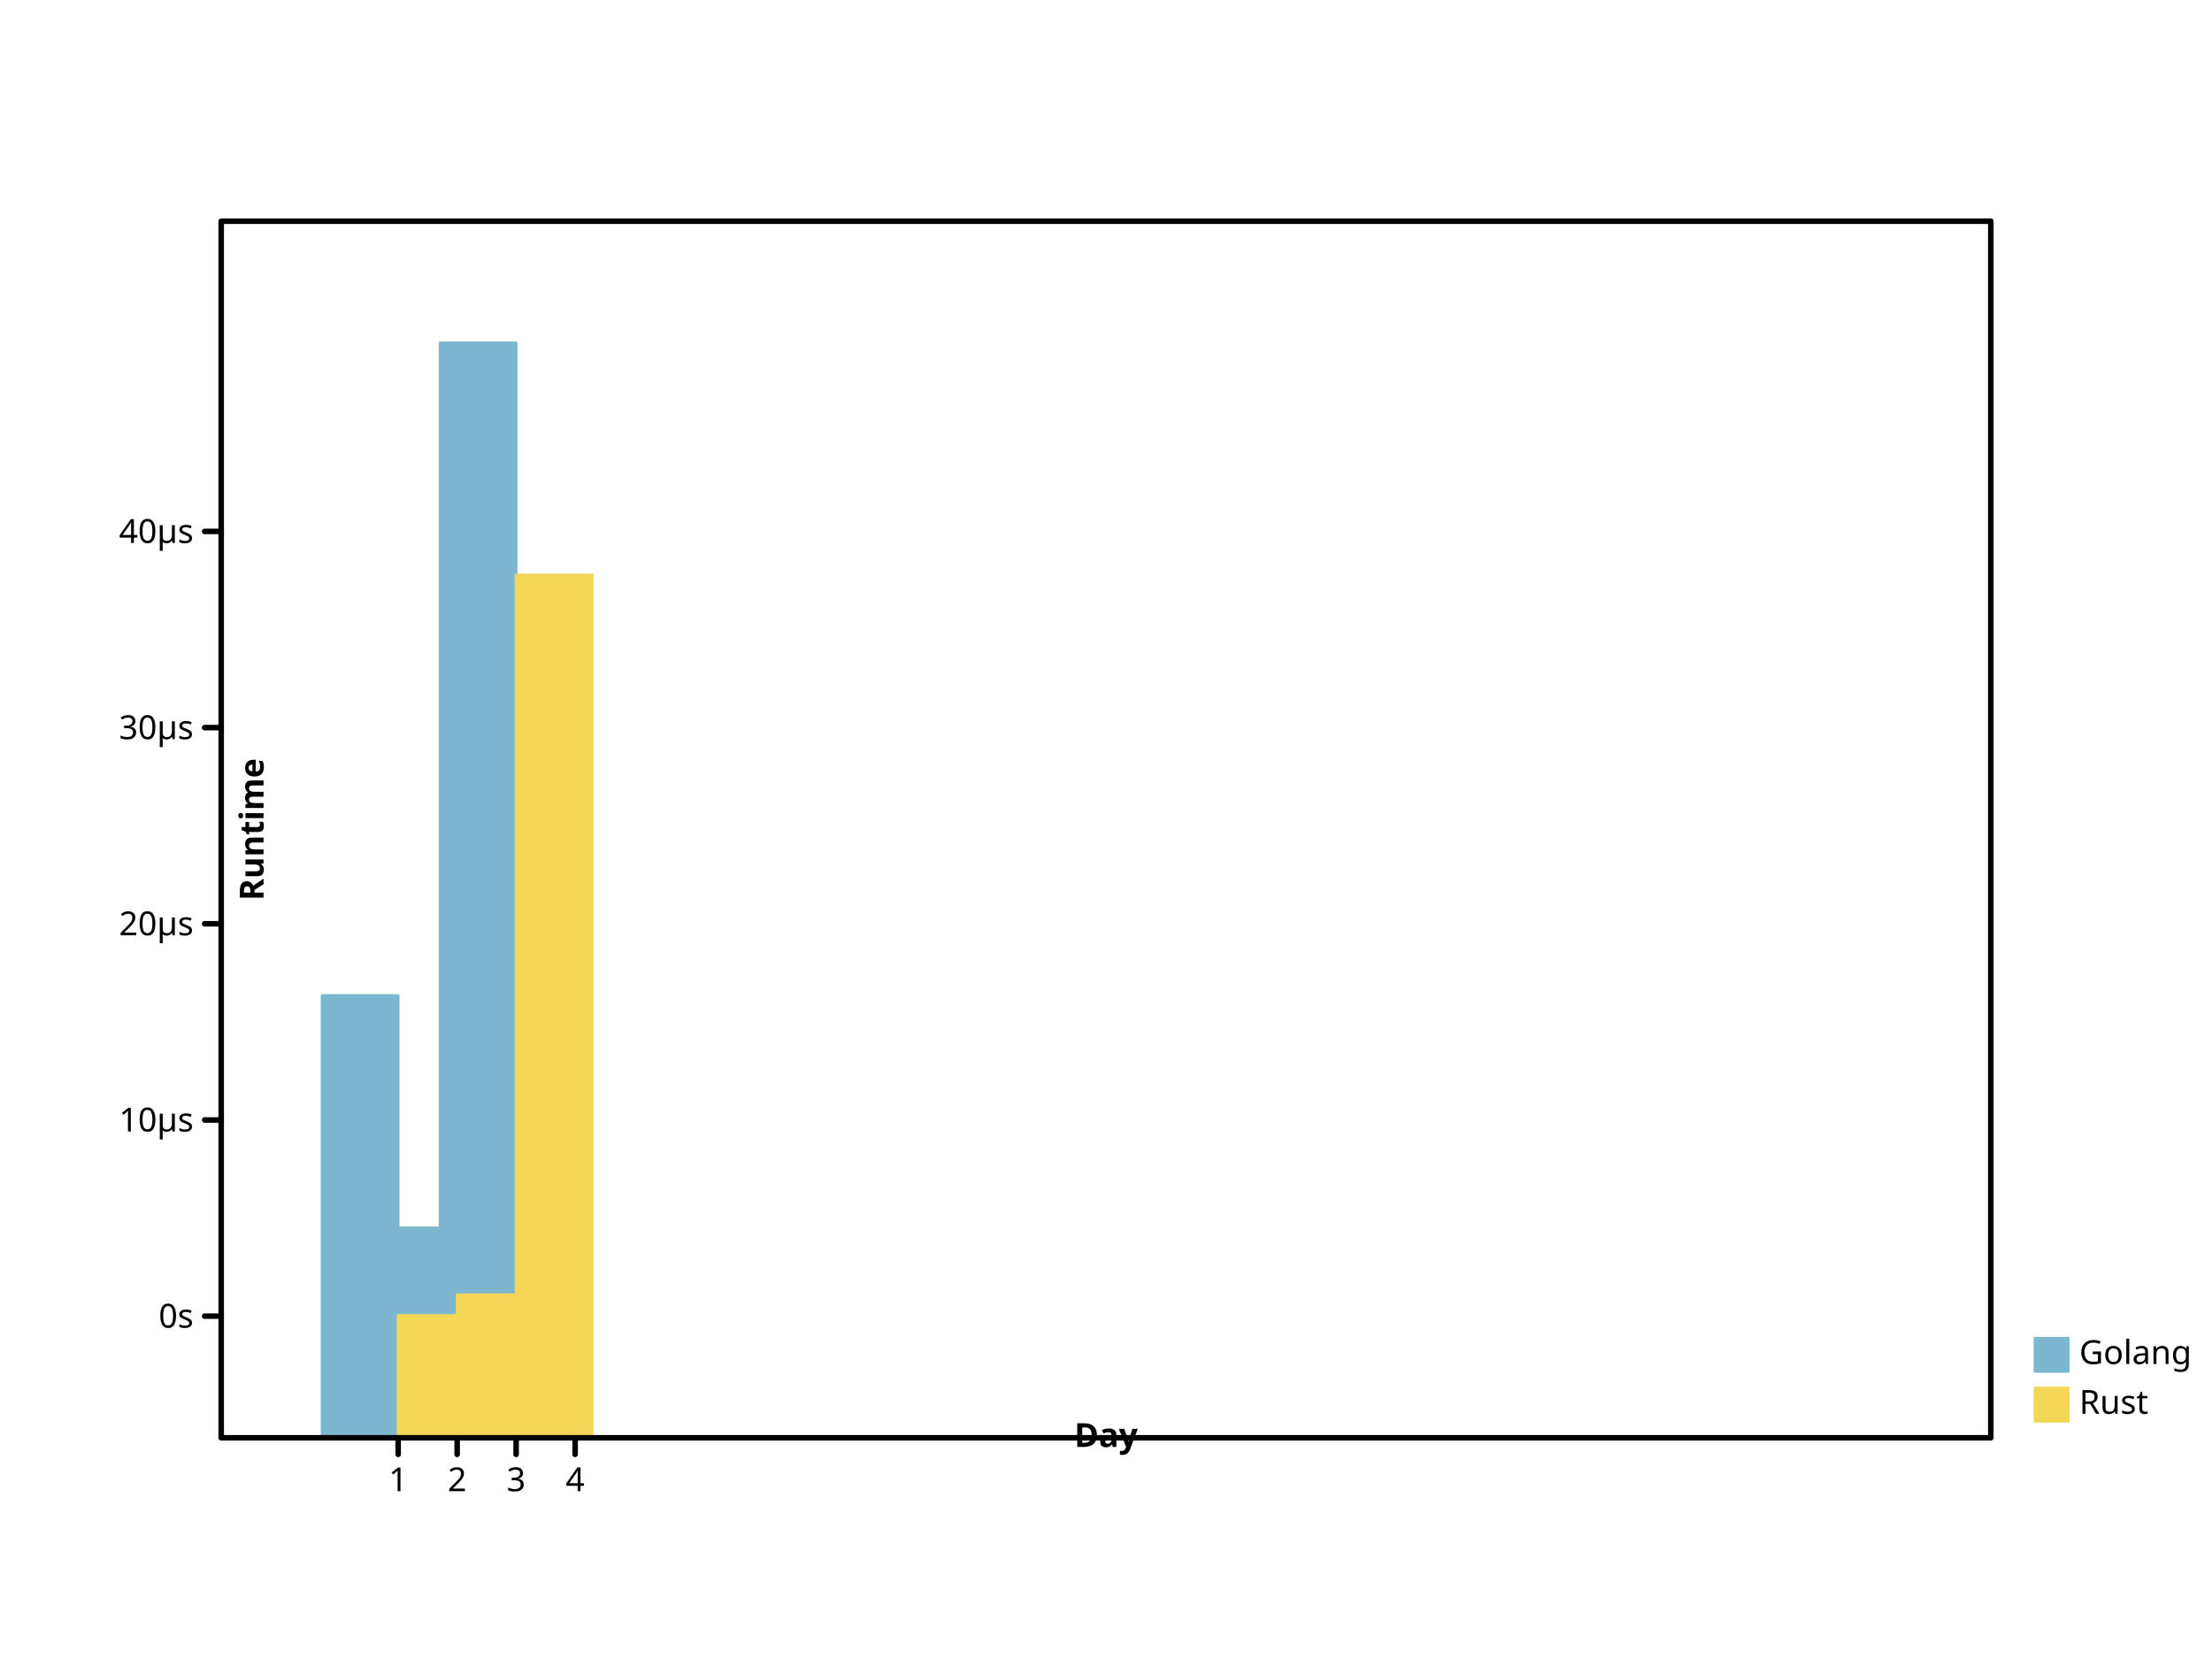
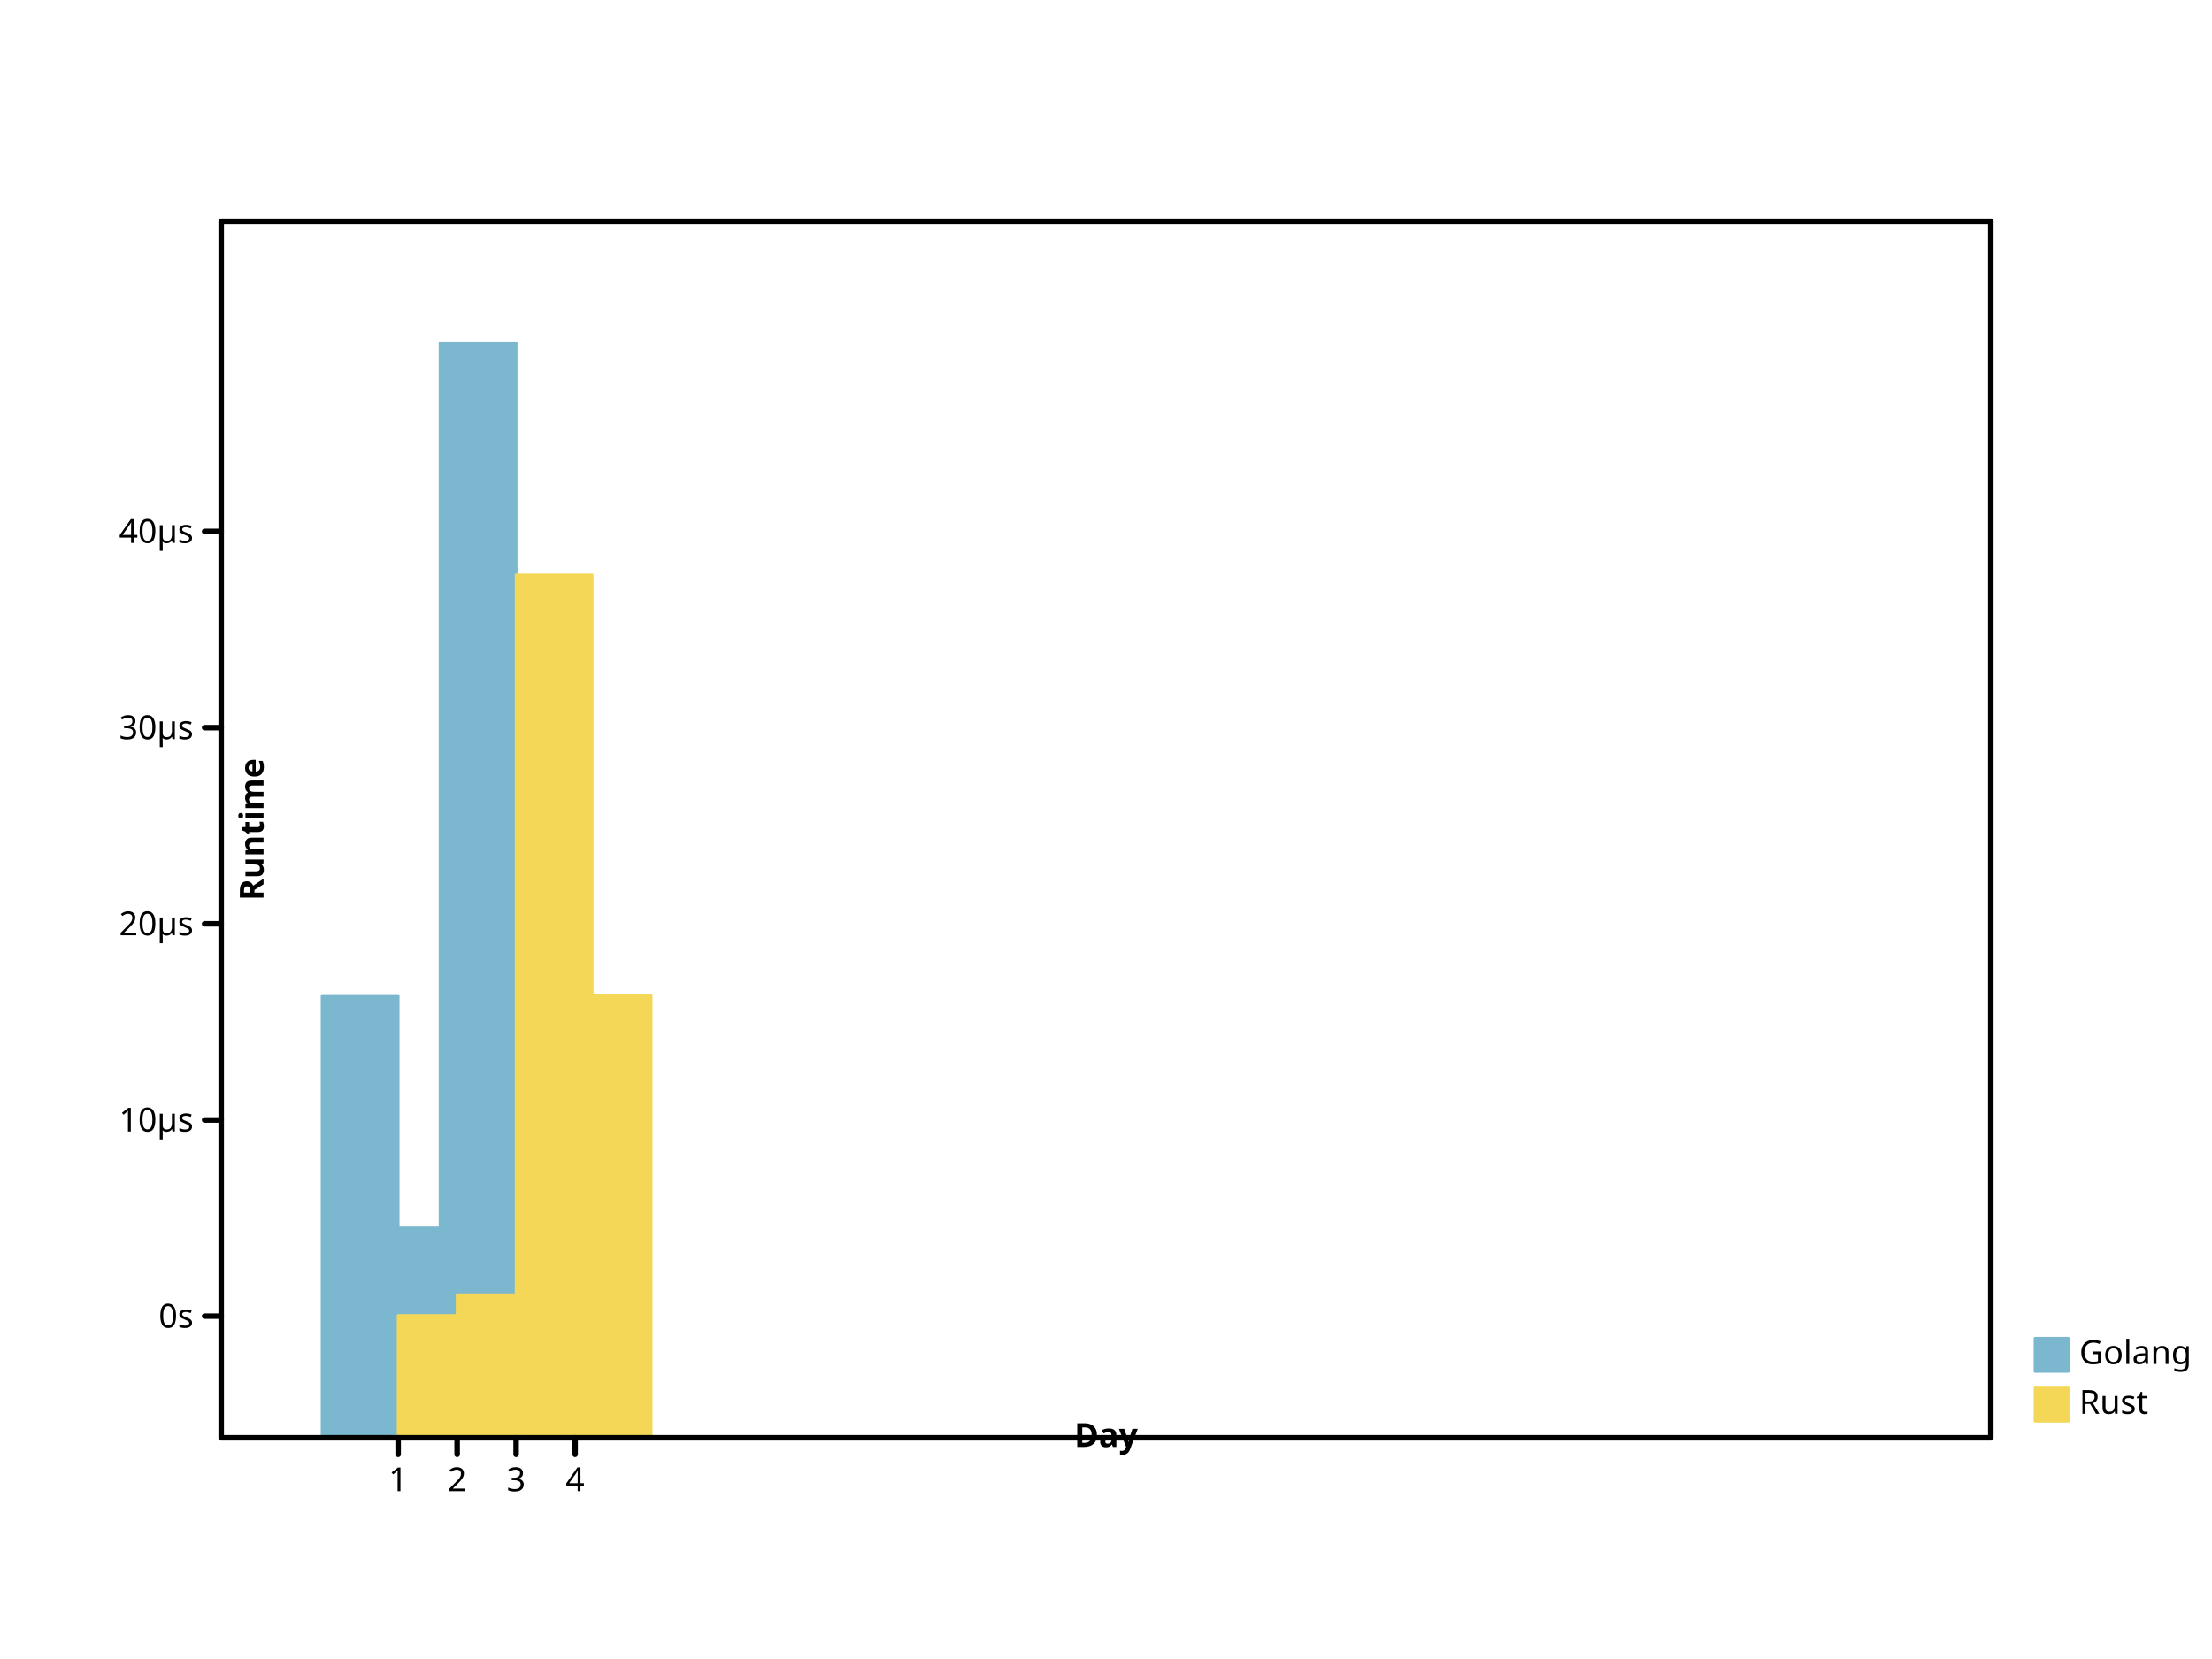
<svg xmlns="http://www.w3.org/2000/svg" width="800" height="600" viewbox="0 0 800 600" preserveAspectRatio="xMidYMid meet">
  <defs>
-     <marker refY="5" markerUnits="userSpaceOnUse" markerWidth="2%" markerHeight="2%" id="circle" viewBox="0 0 10 10 " refX="5">
-       <circle cx="5" cy="5" r="3" fill="none" stroke="black" />
+     <marker markerWidth="2%" markerHeight="2%" id="circle" viewBox="0 0 10 10 " refX="5" refY="5" markerUnits="userSpaceOnUse">
+       <circle cy="5" r="3" fill="none" stroke="black" cx="5" />
    </marker>
-     <marker viewBox="0 0 10 10 " refX="5" refY="5" markerUnits="userSpaceOnUse" markerWidth="2%" markerHeight="2%" id="filled-circle">
+     <marker markerHeight="2%" id="filled-circle" viewBox="0 0 10 10 " refX="5" refY="5" markerUnits="userSpaceOnUse" markerWidth="2%">
      <circle cy="5" r="3" fill="black" stroke="none" cx="5" />
    </marker>
-     <marker id="square" viewBox="0 0 10 10 " refX="5" refY="5" markerUnits="userSpaceOnUse" markerWidth="2%" markerHeight="2%">
-       <rect y="2" width="6" height="6" fill="none" stroke="black" x="2" />
+     <marker refY="5" markerUnits="userSpaceOnUse" markerWidth="2%" markerHeight="2%" id="square" viewBox="0 0 10 10 " refX="5">
+       <rect stroke="black" x="2" y="2" width="6" height="6" fill="none" />
    </marker>
-     <marker markerWidth="2%" markerHeight="2%" id="filled-square" viewBox="0 0 10 10 " refX="5" refY="5" markerUnits="userSpaceOnUse">
-       <rect stroke="none" x="2" y="2" width="6" height="6" fill="black" />
+     <marker refX="5" refY="5" markerUnits="userSpaceOnUse" markerWidth="2%" markerHeight="2%" id="filled-square" viewBox="0 0 10 10 ">
+       <rect width="6" height="6" fill="black" stroke="none" x="2" y="2" />
    </marker>
  </defs>
-   <g fill="hsl(198, 47%, 65%)" stroke="hsl(198, 47%, 65%)" stroke-width="1px" stroke-linecap="round" stroke-linejoin="round" transform="translate(80 520 )scale(1 -1 )">
-     <rect height="1.599474e+02" vector-effect="non-scaling-stroke" x="3.650000e+01" y="0" width="2.750000e+01" />
-     <rect height="7.591357e+01" vector-effect="non-scaling-stroke" x="5.783333e+01" y="0" width="2.750000e+01" />
-     <rect height="396" vector-effect="non-scaling-stroke" x="7.916667e+01" y="0" width="2.750000e+01" />
-     <rect vector-effect="non-scaling-stroke" x="1.005000e+02" y="0" width="2.750000e+01" height="1.877175e+02" />
+   <g stroke-linejoin="round" transform="translate(80 520 )scale(1 -1 )" fill="hsl(198, 47%, 65%)" stroke="hsl(198, 47%, 65%)" stroke-width="1px" stroke-linecap="round">
+     <rect vector-effect="non-scaling-stroke" x="3.650000e+01" y="0" width="2.750000e+01" height="1.599474e+02" />
+     <rect vector-effect="non-scaling-stroke" x="5.783333e+01" y="0" width="2.750000e+01" height="7.591357e+01" />
+     <rect width="2.750000e+01" height="396" vector-effect="non-scaling-stroke" x="7.916667e+01" y="0" />
+     <rect x="1.005000e+02" y="0" width="2.750000e+01" height="1.870364e+02" vector-effect="non-scaling-stroke" />
  </g>
-   <g stroke-linecap="round" stroke-linejoin="round" transform="translate(80 520 )scale(1 -1 )" fill="hsl(49, 88%, 65%)" stroke="hsl(49, 88%, 65%)" stroke-width="1px">
-     <rect vector-effect="non-scaling-stroke" x="64" y="0" width="2.750000e+01" height="4.423414e+01" />
-     <rect width="2.750000e+01" height="5.173361e+01" vector-effect="non-scaling-stroke" x="8.533333e+01" y="0" />
+   <g stroke="hsl(49, 88%, 65%)" stroke-width="1px" stroke-linecap="round" stroke-linejoin="round" transform="translate(80 520 )scale(1 -1 )" fill="hsl(49, 88%, 65%)">
+     <rect x="64" y="0" width="2.750000e+01" height="4.423414e+01" vector-effect="non-scaling-stroke" />
+     <rect x="8.533333e+01" y="0" width="2.750000e+01" height="5.173361e+01" vector-effect="non-scaling-stroke" />
    <rect width="2.750000e+01" height="3.120442e+02" vector-effect="non-scaling-stroke" x="1.066667e+02" y="0" />
+     <rect height="1.601461e+02" vector-effect="non-scaling-stroke" x="128" y="0" width="2.750000e+01" />
  </g>
-   <g stroke-width="1px" stroke-linejoin="round" font-weight="normal" stroke="hsl(198, 47%, 65%)" font-style="normal" text-anchor="start" dominant-baseline="hanging" fill="hsl(198, 47%, 65%)" stroke-linecap="round" font-size="12px" font-family="sans-serif">
-     <rect x="736" y="484" width="12" height="12" vector-effect="non-scaling-stroke" />
-     <g fill="black" stroke="black">
+   <g font-style="normal" text-anchor="start" fill="hsl(198, 47%, 65%)" stroke-width="1px" stroke="hsl(198, 47%, 65%)" font-family="sans-serif" font-weight="normal" dominant-baseline="hanging" stroke-linejoin="round" stroke-linecap="round" font-size="12px">
+     <rect width="12" height="12" vector-effect="non-scaling-stroke" x="736" y="484" />
+     <g stroke="black" fill="black">
      <text x="752" y="484" dominant-baseline="hanging" stroke="none" vector-effect="non-scaling-stroke">Golang</text>
    </g>
-     <g font-style="normal" dominant-baseline="hanging" fill="hsl(49, 88%, 65%)" stroke-linecap="round" stroke-linejoin="round" stroke="hsl(49, 88%, 65%)" font-family="sans-serif" font-size="12px" font-weight="normal" text-anchor="start" stroke-width="1px">
-       <rect vector-effect="non-scaling-stroke" x="736" y="502" width="12" height="12" />
+     <g stroke-linecap="round" font-family="sans-serif" font-style="normal" text-anchor="start" stroke-width="1px" stroke="hsl(49, 88%, 65%)" font-size="12px" font-weight="normal" dominant-baseline="hanging" fill="hsl(49, 88%, 65%)" stroke-linejoin="round">
+       <rect y="502" width="12" height="12" vector-effect="non-scaling-stroke" x="736" />
      <g stroke="black" fill="black">
-         <text stroke="none" vector-effect="non-scaling-stroke" x="752" y="502" dominant-baseline="hanging">Rust</text>
-         <g fill="none" font-style="normal" text-anchor="start" dominant-baseline="hanging" font-size="12px" stroke-linejoin="round" font-family="sans-serif" font-weight="normal" stroke-width="2px" stroke-linecap="round">
-           <rect width="640" height="440" vector-effect="non-scaling-stroke" x="80" y="80" />
+         <text x="752" y="502" dominant-baseline="hanging" stroke="none" vector-effect="non-scaling-stroke">Rust</text>
+         <g text-anchor="start" stroke-linejoin="round" fill="none" font-family="sans-serif" font-weight="normal" dominant-baseline="hanging" stroke-linecap="round" font-style="normal" stroke-width="2px" font-size="12px">
+           <rect y="80" width="640" height="440" vector-effect="non-scaling-stroke" x="80" />
        </g>
-         <g stroke="black" stroke-width="2px" stroke-linecap="round" stroke-linejoin="round" font-weight="normal" transform="translate(80 520 )scale(1 -1 )" font-family="sans-serif" font-style="normal" text-anchor="start" dominant-baseline="hanging" fill="none" font-size="12px">
+         <g font-weight="normal" stroke="black" transform="translate(80 520 )scale(1 -1 )" font-size="12px" stroke-width="2px" font-style="normal" text-anchor="start" dominant-baseline="hanging" fill="none" stroke-linecap="round" font-family="sans-serif" stroke-linejoin="round">
          <path vector-effect="non-scaling-stroke" d="M64,0 L64,-6 M8.533333e+01,0 L8.533333e+01,-6 M1.066667e+02,0 L1.066667e+02,-6 M128,0 L128,-6 " />
        </g>
-         <g font-style="normal" stroke="black" stroke-linecap="round" stroke-linejoin="round" font-weight="normal" dominant-baseline="hanging" fill="black" stroke-width="2px" transform="translate(80 520 )scale(1 1 )" font-family="sans-serif" font-size="12px" text-anchor="middle">
+         <g fill="black" stroke-linecap="round" font-size="12px" font-weight="normal" stroke-width="2px" dominant-baseline="hanging" font-style="normal" text-anchor="middle" stroke="black" stroke-linejoin="round" transform="translate(80 520 )scale(1 1 )" font-family="sans-serif">
          <text x="64" y="10" dominant-baseline="hanging" stroke="none" vector-effect="non-scaling-stroke">1</text>
-           <text vector-effect="non-scaling-stroke" x="8.533333e+01" y="10" dominant-baseline="hanging" stroke="none">2</text>
-           <text dominant-baseline="hanging" stroke="none" vector-effect="non-scaling-stroke" x="1.066667e+02" y="10">3</text>
-           <text dominant-baseline="hanging" stroke="none" vector-effect="non-scaling-stroke" x="128" y="10">4</text>
+           <text y="10" dominant-baseline="hanging" stroke="none" vector-effect="non-scaling-stroke" x="8.533333e+01">2</text>
+           <text y="10" dominant-baseline="hanging" stroke="none" vector-effect="non-scaling-stroke" x="1.066667e+02">3</text>
+           <text y="10" dominant-baseline="hanging" stroke="none" vector-effect="non-scaling-stroke" x="128">4</text>
        </g>
-         <g stroke-width="2px" transform="translate(80 520 )scale(1 1 )rotate(0 0 0 )" stroke="black" font-style="normal" stroke-linecap="round" stroke-linejoin="round" font-family="sans-serif" font-size="12px" font-weight="bold" text-anchor="middle" dominant-baseline="baseline" fill="black">
-           <text x="320" y="-6" dominant-baseline="baseline" stroke="none" vector-effect="non-scaling-stroke">Day</text>
+         <g fill="black" stroke-linecap="round" stroke="black" stroke-width="2px" stroke-linejoin="round" transform="translate(80 520 )scale(1 1 )rotate(0 0 0 )" text-anchor="middle" dominant-baseline="baseline" font-family="sans-serif" font-style="normal" font-weight="bold" font-size="12px">
+           <text vector-effect="non-scaling-stroke" x="320" y="-6" dominant-baseline="baseline" stroke="none">Day</text>
        </g>
-         <g font-style="normal" dominant-baseline="baseline" font-weight="bold" text-anchor="middle" font-family="sans-serif" font-size="12px" transform="translate(80 520 )scale(1 -1 )" stroke="black" fill="black" stroke-width="2px" stroke-linecap="round" stroke-linejoin="round">
+         <g stroke-width="2px" font-family="sans-serif" font-size="12px" font-weight="bold" text-anchor="middle" dominant-baseline="baseline" fill="black" stroke-linejoin="round" stroke="black" font-style="normal" stroke-linecap="round" transform="translate(80 520 )scale(1 -1 )">
          <path vector-effect="non-scaling-stroke" d="M0,44 L-6,44 M0,1.149506e+02 L-6,1.149506e+02 M0,1.859012e+02 L-6,1.859012e+02 M0,2.568517e+02 L-6,2.568517e+02 M0,3.278023e+02 L-6,3.278023e+02 " />
        </g>
-         <g fill="black" font-weight="normal" font-style="normal" stroke="black" text-anchor="end" dominant-baseline="middle" stroke-width="2px" stroke-linecap="round" stroke-linejoin="round" font-size="12px" transform="translate(80 520 )scale(1 1 )" font-family="sans-serif">
-           <text vector-effect="non-scaling-stroke" x="-10" y="-44" dominant-baseline="middle" stroke="none">0s</text>
-           <text vector-effect="non-scaling-stroke" x="-10" y="-1.149506e+02" dominant-baseline="middle" stroke="none">10µs</text>
-           <text stroke="none" vector-effect="non-scaling-stroke" x="-10" y="-1.859012e+02" dominant-baseline="middle">20µs</text>
-           <text dominant-baseline="middle" stroke="none" vector-effect="non-scaling-stroke" x="-10" y="-2.568517e+02">30µs</text>
-           <text y="-3.278023e+02" dominant-baseline="middle" stroke="none" vector-effect="non-scaling-stroke" x="-10">40µs</text>
+         <g dominant-baseline="middle" fill="black" stroke-linecap="round" stroke-linejoin="round" stroke="black" font-family="sans-serif" font-size="12px" text-anchor="end" transform="translate(80 520 )scale(1 1 )" stroke-width="2px" font-style="normal" font-weight="normal">
+           <text y="-44" dominant-baseline="middle" stroke="none" vector-effect="non-scaling-stroke" x="-10">0s</text>
+           <text stroke="none" vector-effect="non-scaling-stroke" x="-10" y="-1.149506e+02" dominant-baseline="middle">10µs</text>
+           <text x="-10" y="-1.859012e+02" dominant-baseline="middle" stroke="none" vector-effect="non-scaling-stroke">20µs</text>
+           <text y="-2.568517e+02" dominant-baseline="middle" stroke="none" vector-effect="non-scaling-stroke" x="-10">30µs</text>
+           <text stroke="none" vector-effect="non-scaling-stroke" x="-10" y="-3.278023e+02" dominant-baseline="middle">40µs</text>
        </g>
-         <g text-anchor="middle" stroke-linejoin="round" font-family="sans-serif" font-style="normal" font-weight="bold" fill="black" stroke-width="2px" stroke-linecap="round" transform="translate(80 520 )scale(1 1 )rotate(-90 0 0 )" stroke="black" font-size="12px" dominant-baseline="hanging">
+         <g stroke-linecap="round" font-family="sans-serif" font-weight="bold" stroke-linejoin="round" transform="translate(80 520 )scale(1 1 )rotate(-90 0 0 )" dominant-baseline="hanging" fill="black" font-size="12px" font-style="normal" text-anchor="middle" stroke="black" stroke-width="2px">
          <text stroke="none" vector-effect="non-scaling-stroke" x="220" y="6" dominant-baseline="hanging">Runtime</text>
        </g>
      </g>
    </g>
  </g>
</svg>
